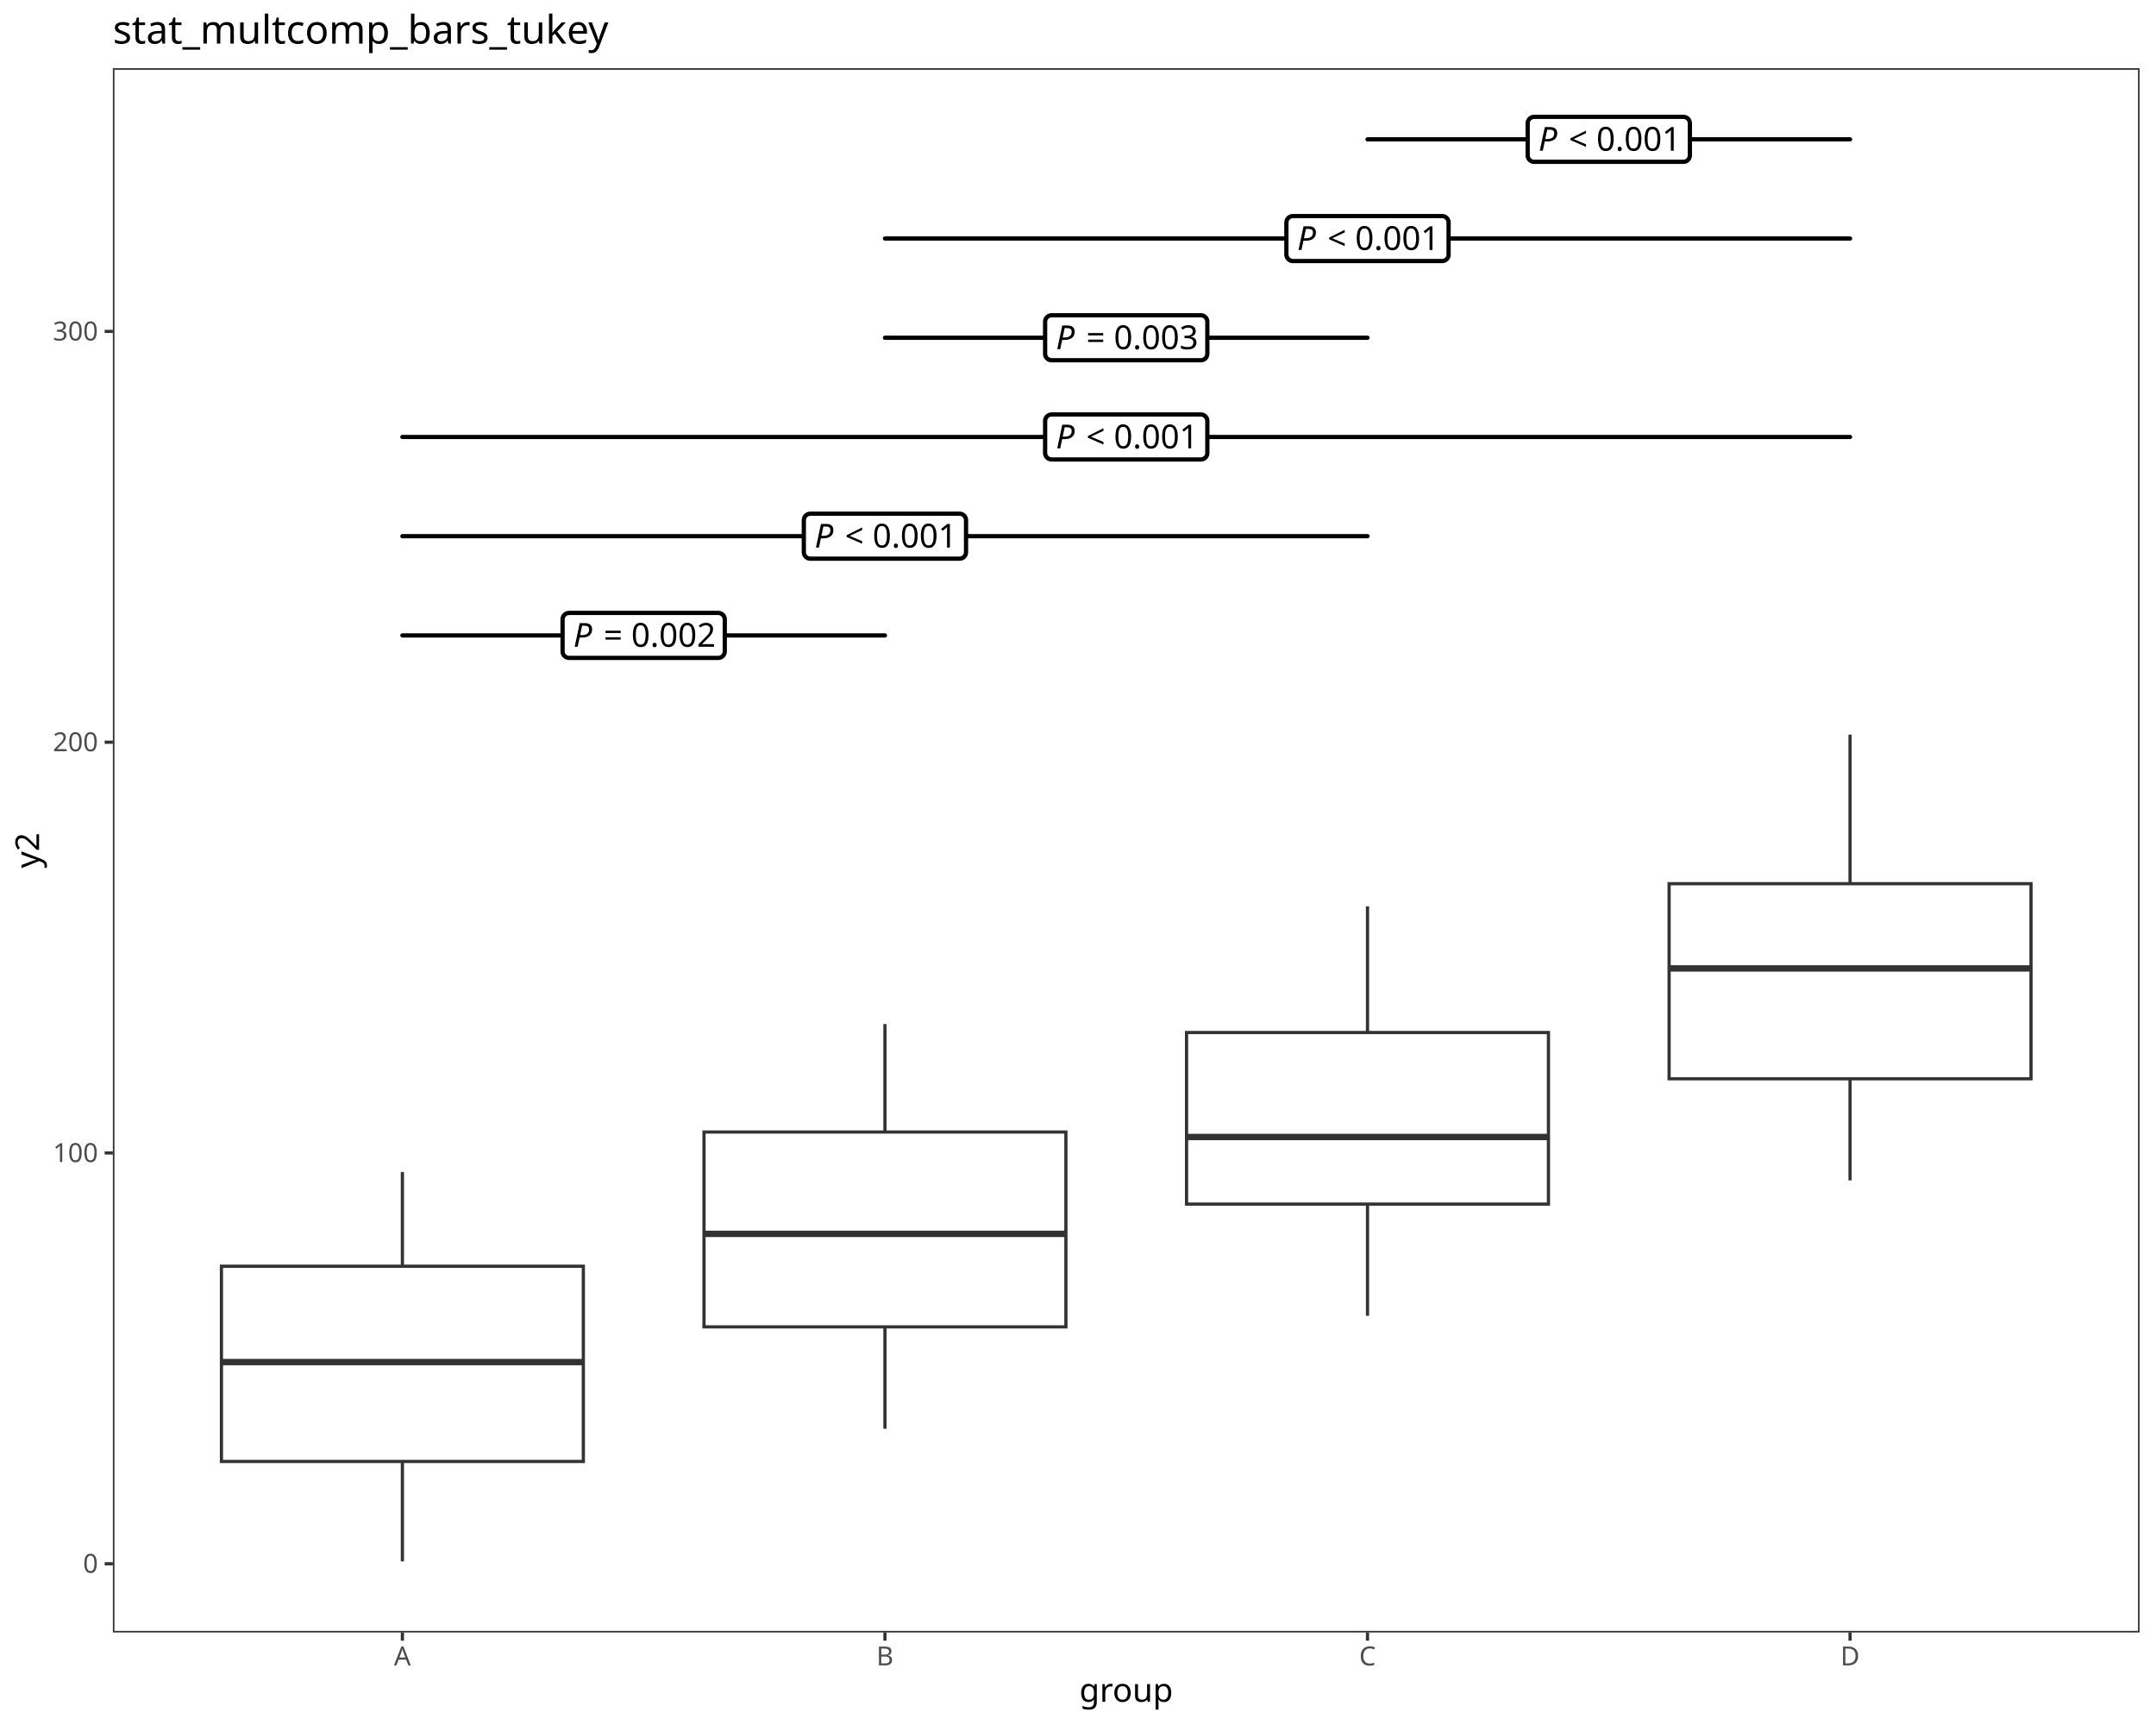
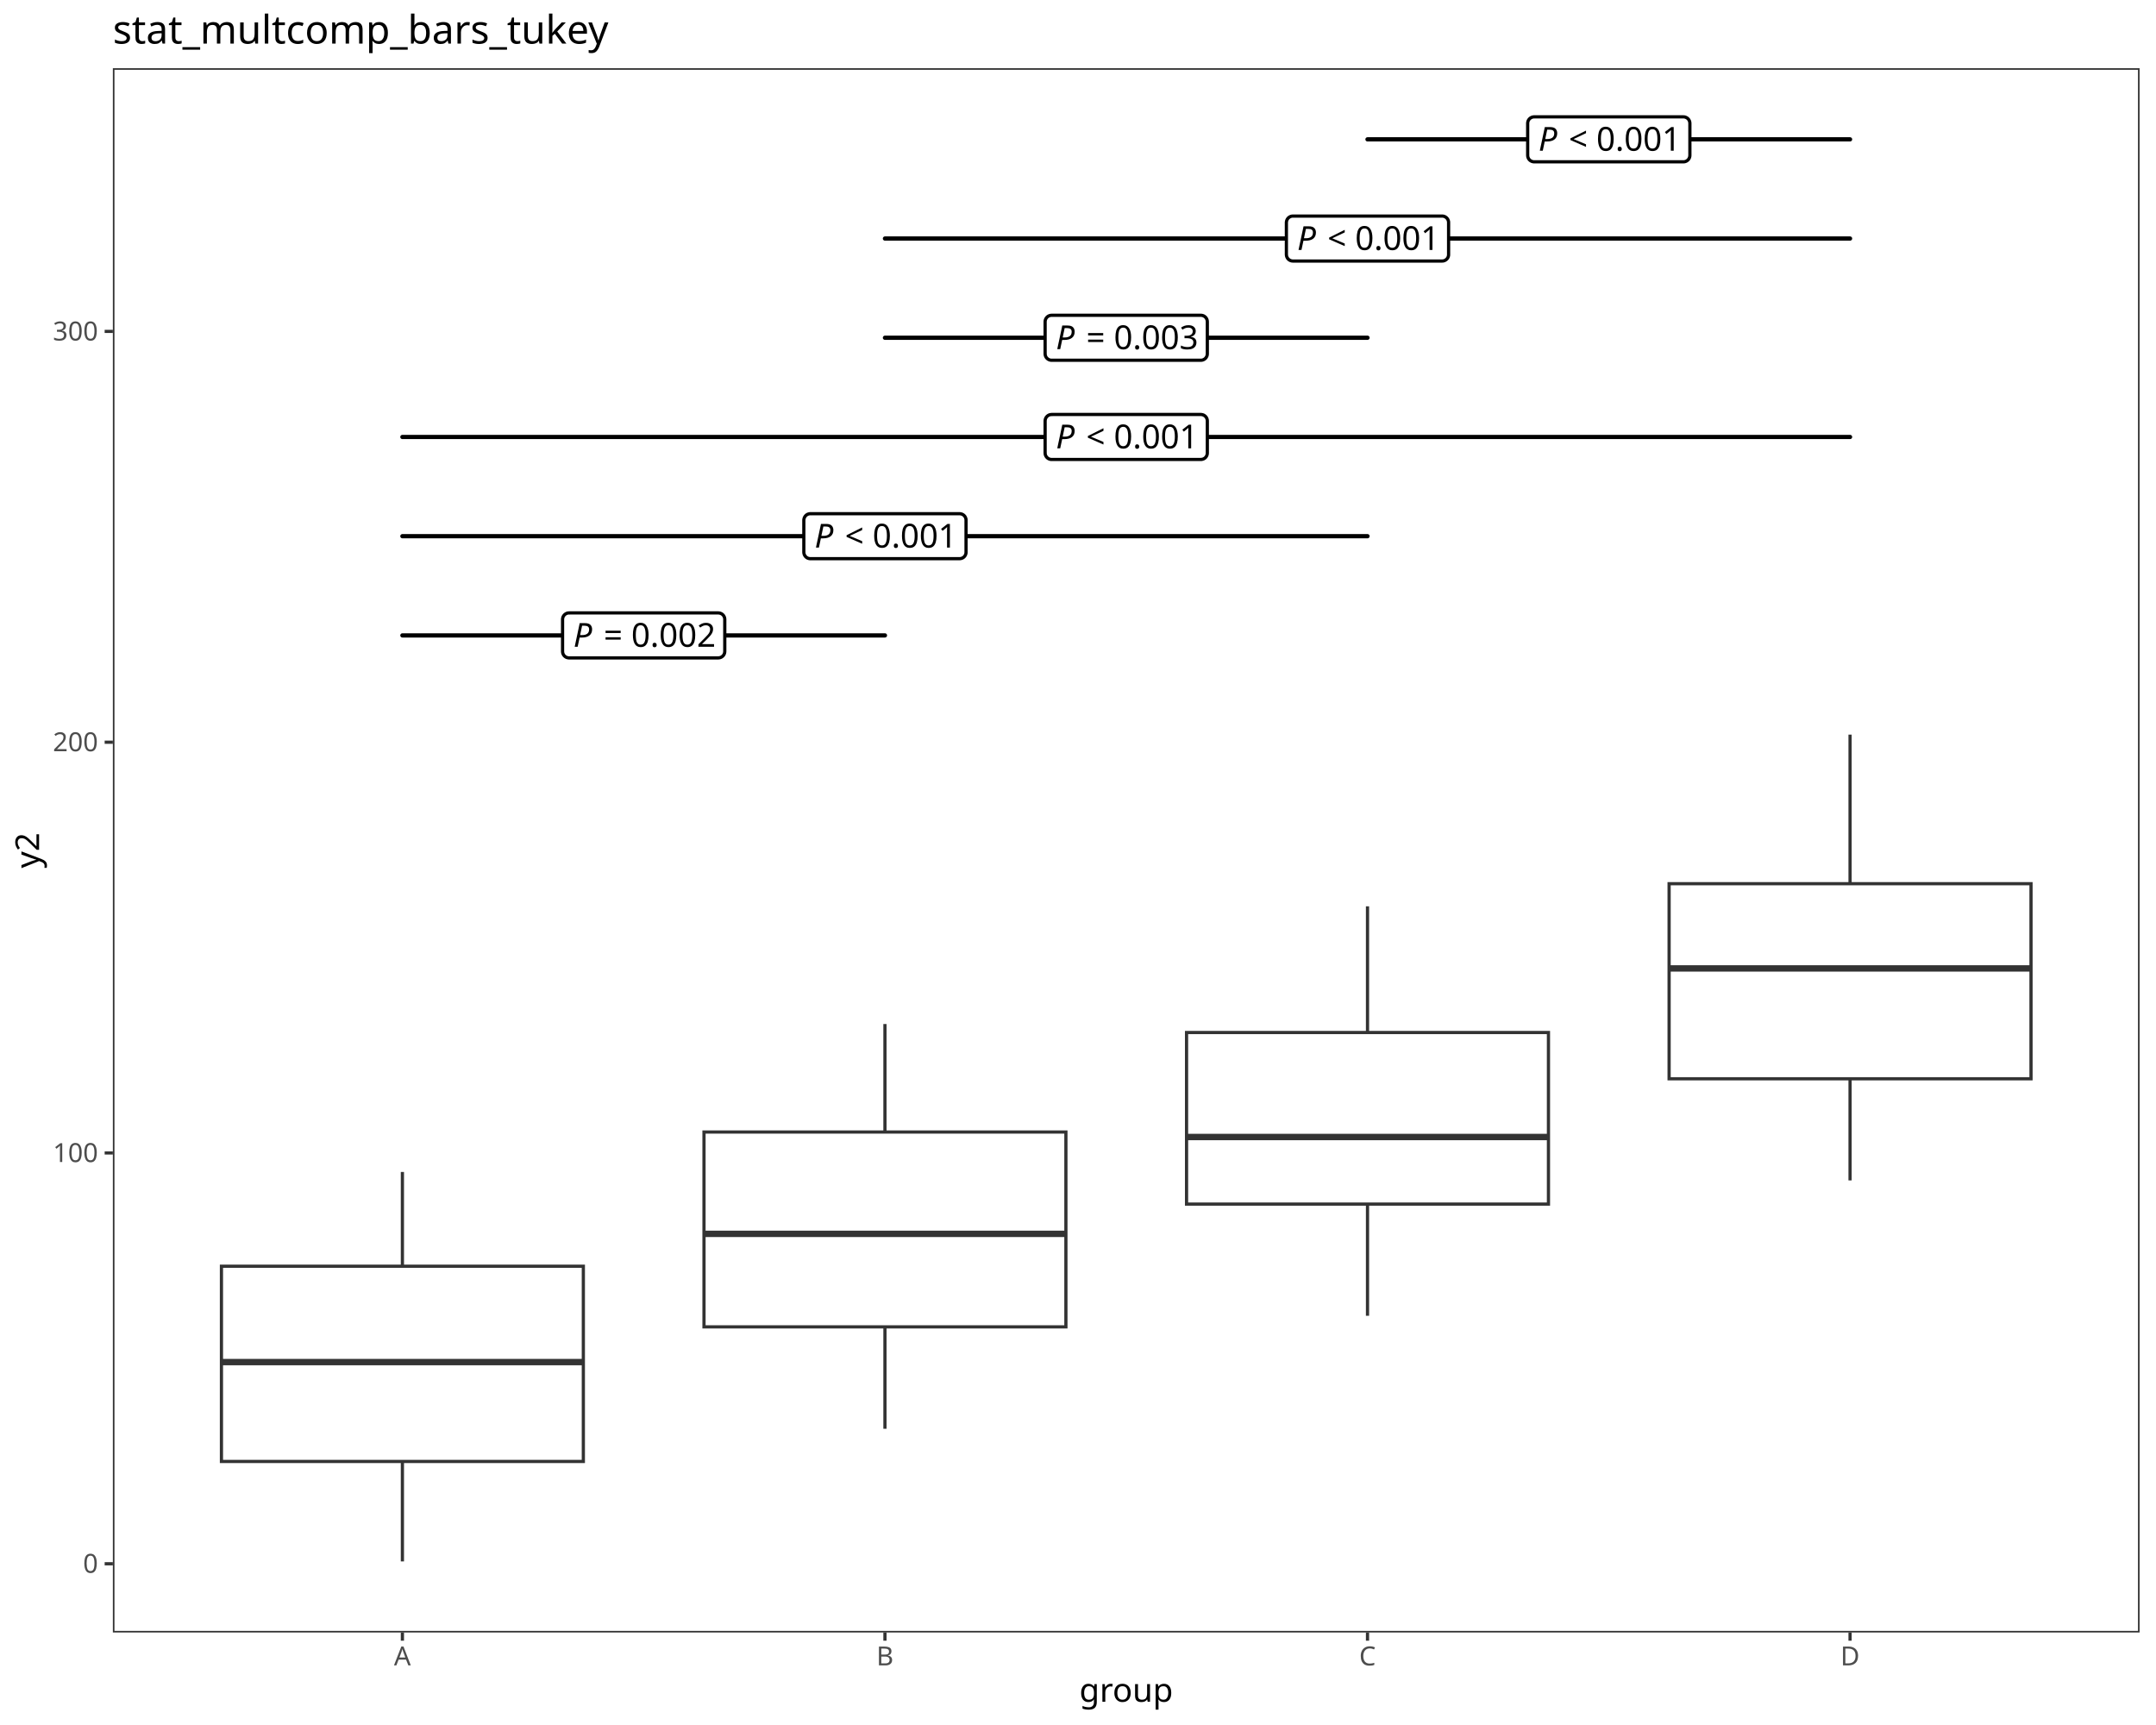
<svg xmlns="http://www.w3.org/2000/svg" class="svglite" data-engine-version="2.0" width="720.00pt" height="576.00pt" viewBox="0 0 720.00 576.00">
  <defs>
    <style type="text/css">
    .svglite line, .svglite polyline, .svglite polygon, .svglite path, .svglite rect, .svglite circle {
      fill: none;
      stroke: #000000;
      stroke-linecap: round;
      stroke-linejoin: round;
      stroke-miterlimit: 10.00;
    }
  </style>
  </defs>
  <rect width="100%" height="100%" style="stroke: none; fill: #FFFFFF;" />
  <defs>
    <clipPath id="cpMC4wMHw3MjAuMDB8MC4wMHw1NzYuMDA=">
      <rect x="0.00" y="0.00" width="720.00" height="576.00" />
    </clipPath>
  </defs>
  <g clip-path="url(#cpMC4wMHw3MjAuMDB8MC4wMHw1NzYuMDA=)">
    <rect x="0.00" y="0.00" width="720.00" height="576.00" style="stroke-width: 1.07; stroke: #FFFFFF; fill: #FFFFFF;" />
  </g>
  <defs>
    <clipPath id="cpMzcuNjl8NzE0LjUyfDIyLjc4fDU0NS4xMQ==">
      <rect x="37.69" y="22.78" width="676.83" height="522.33" />
    </clipPath>
  </defs>
  <g clip-path="url(#cpMzcuNjl8NzE0LjUyfDIyLjc4fDU0NS4xMQ==)">
    <rect x="37.69" y="22.78" width="676.83" height="522.33" style="stroke-width: 1.07; stroke: none; fill: #FFFFFF;" />
    <line x1="134.38" y1="422.81" x2="134.38" y2="391.33" style="stroke-width: 1.07; stroke: #333333; stroke-linecap: butt;" />
    <line x1="134.38" y1="488.00" x2="134.38" y2="521.37" style="stroke-width: 1.07; stroke: #333333; stroke-linecap: butt;" />
    <polygon points="73.95,422.81 73.95,488.00 194.81,488.00 194.81,422.81 73.95,422.81 " style="stroke-width: 1.07; stroke: #333333; stroke-linecap: butt; stroke-linejoin: miter; fill: #FFFFFF;" />
    <line x1="73.95" y1="454.82" x2="194.81" y2="454.82" style="stroke-width: 2.13; stroke: #333333; stroke-linecap: butt; stroke-linejoin: miter;" />
    <line x1="295.53" y1="378.00" x2="295.53" y2="341.94" style="stroke-width: 1.07; stroke: #333333; stroke-linecap: butt;" />
    <line x1="295.53" y1="443.06" x2="295.53" y2="477.08" style="stroke-width: 1.07; stroke: #333333; stroke-linecap: butt;" />
    <polygon points="235.10,378.00 235.10,443.06 355.96,443.06 355.96,378.00 235.10,378.00 " style="stroke-width: 1.07; stroke: #333333; stroke-linecap: butt; stroke-linejoin: miter; fill: #FFFFFF;" />
    <line x1="235.10" y1="412.00" x2="355.96" y2="412.00" style="stroke-width: 2.13; stroke: #333333; stroke-linecap: butt; stroke-linejoin: miter;" />
    <line x1="456.68" y1="344.77" x2="456.68" y2="302.63" style="stroke-width: 1.07; stroke: #333333; stroke-linecap: butt;" />
    <line x1="456.68" y1="402.06" x2="456.68" y2="439.35" style="stroke-width: 1.07; stroke: #333333; stroke-linecap: butt;" />
    <polygon points="396.25,344.77 396.25,402.06 517.11,402.06 517.11,344.77 396.25,344.77 " style="stroke-width: 1.07; stroke: #333333; stroke-linecap: butt; stroke-linejoin: miter; fill: #FFFFFF;" />
    <line x1="396.25" y1="379.66" x2="517.11" y2="379.66" style="stroke-width: 2.13; stroke: #333333; stroke-linecap: butt; stroke-linejoin: miter;" />
    <line x1="617.83" y1="295.08" x2="617.83" y2="245.30" style="stroke-width: 1.07; stroke: #333333; stroke-linecap: butt;" />
    <line x1="617.83" y1="360.22" x2="617.83" y2="394.15" style="stroke-width: 1.07; stroke: #333333; stroke-linecap: butt;" />
    <polygon points="557.40,295.08 557.40,360.22 678.26,360.22 678.26,295.08 557.40,295.08 " style="stroke-width: 1.07; stroke: #333333; stroke-linecap: butt; stroke-linejoin: miter; fill: #FFFFFF;" />
    <line x1="557.40" y1="323.37" x2="678.26" y2="323.37" style="stroke-width: 2.13; stroke: #333333; stroke-linecap: butt; stroke-linejoin: miter;" />
    <line x1="134.38" y1="212.17" x2="295.53" y2="212.17" style="stroke-width: 1.42;" />
-     <polygon points="190.03,219.68 239.88,219.68 239.79,219.68 240.14,219.66 240.48,219.59 240.80,219.47 241.11,219.29 241.37,219.07 241.61,218.81 241.79,218.52 241.93,218.20 242.01,217.86 242.04,217.52 242.04,217.52 242.04,206.82 242.04,206.82 242.01,206.47 241.93,206.14 241.79,205.82 241.61,205.52 241.37,205.26 241.11,205.04 240.80,204.87 240.48,204.75 240.14,204.68 239.88,204.66 190.03,204.66 190.29,204.68 189.94,204.66 189.60,204.70 189.26,204.80 188.95,204.95 188.66,205.15 188.41,205.39 188.20,205.67 188.04,205.97 187.93,206.30 187.88,206.65 187.87,206.82 187.87,217.52 187.88,217.34 187.88,217.69 187.93,218.03 188.04,218.36 188.20,218.67 188.41,218.95 188.66,219.19 188.95,219.39 189.26,219.54 189.60,219.63 189.94,219.68 " style="stroke-width: 1.42; fill: #FFFFFF;" />
+     <polygon points="190.03,219.68 239.88,219.68 239.79,219.68 240.14,219.66 240.48,219.59 240.80,219.47 241.11,219.29 241.37,219.07 241.61,218.81 241.79,218.52 241.93,218.20 242.01,217.86 242.04,217.52 242.04,217.52 242.04,206.82 242.04,206.82 242.01,206.47 241.93,206.14 241.79,205.82 241.61,205.52 241.37,205.26 241.11,205.04 240.80,204.87 240.48,204.75 240.14,204.68 239.88,204.66 190.03,204.66 190.29,204.68 189.94,204.66 189.60,204.70 189.26,204.80 188.95,204.95 188.66,205.15 188.41,205.39 188.20,205.67 188.04,205.97 187.93,206.30 187.88,206.65 187.87,206.82 187.87,217.52 187.88,217.34 187.88,217.69 187.93,218.03 188.04,218.36 188.20,218.67 188.41,218.95 188.66,219.19 188.95,219.39 189.26,219.54 189.60,219.63 189.94,219.68 " style="stroke-width: 1.07; fill: #FFFFFF;" />
    <text x="191.47" y="215.97" style="font-size: 11.04px; font-style: italic; font-family: sans;" textLength="7.37px" lengthAdjust="spacingAndGlyphs">P</text>
    <text x="198.83" y="215.97" style="font-size: 11.04px; font-family: sans;" textLength="2.76px" lengthAdjust="spacingAndGlyphs"> </text>
    <text x="201.60" y="215.97" style="font-size: 11.04px; font-family: sans;" textLength="6.45px" lengthAdjust="spacingAndGlyphs">=</text>
    <text x="208.05" y="215.97" style="font-size: 11.04px; font-family: sans;" textLength="2.76px" lengthAdjust="spacingAndGlyphs"> </text>
    <text x="210.81" y="215.97" style="font-size: 11.04px; font-family: sans;" textLength="27.63px" lengthAdjust="spacingAndGlyphs">0.002</text>
    <line x1="134.38" y1="179.04" x2="456.68" y2="179.04" style="stroke-width: 1.42;" />
-     <polygon points="270.60,186.55 320.45,186.55 320.37,186.55 320.71,186.53 321.05,186.46 321.38,186.34 321.68,186.17 321.95,185.95 322.18,185.69 322.37,185.39 322.50,185.07 322.59,184.73 322.61,184.39 322.61,184.39 322.61,173.69 322.61,173.69 322.59,173.35 322.50,173.01 322.37,172.69 322.18,172.39 321.95,172.13 321.68,171.91 321.38,171.74 321.05,171.62 320.71,171.55 320.45,171.53 270.60,171.53 270.86,171.55 270.52,171.53 270.17,171.58 269.84,171.67 269.52,171.82 269.24,172.02 268.99,172.26 268.78,172.54 268.62,172.85 268.51,173.18 268.45,173.52 268.44,173.69 268.44,184.39 268.45,184.21 268.45,184.56 268.51,184.91 268.62,185.24 268.78,185.54 268.99,185.82 269.24,186.06 269.52,186.26 269.84,186.41 270.17,186.50 270.52,186.55 " style="stroke-width: 1.42; fill: #FFFFFF;" />
+     <polygon points="270.60,186.55 320.45,186.55 320.37,186.55 320.71,186.53 321.05,186.46 321.38,186.34 321.68,186.17 321.95,185.95 322.18,185.69 322.37,185.39 322.50,185.07 322.59,184.73 322.61,184.39 322.61,184.39 322.61,173.69 322.61,173.69 322.59,173.35 322.50,173.01 322.37,172.69 322.18,172.39 321.95,172.13 321.68,171.91 321.38,171.74 321.05,171.62 320.71,171.55 320.45,171.53 270.60,171.53 270.86,171.55 270.52,171.53 270.17,171.58 269.84,171.67 269.52,171.82 269.24,172.02 268.99,172.26 268.78,172.54 268.62,172.85 268.51,173.18 268.45,173.52 268.44,173.69 268.44,184.39 268.45,184.21 268.45,184.56 268.51,184.91 268.62,185.24 268.78,185.54 268.99,185.82 269.24,186.06 269.52,186.26 269.84,186.41 270.17,186.50 270.52,186.55 " style="stroke-width: 1.07; fill: #FFFFFF;" />
    <text x="272.04" y="182.84" style="font-size: 11.04px; font-style: italic; font-family: sans;" textLength="7.37px" lengthAdjust="spacingAndGlyphs">P</text>
    <text x="279.41" y="182.84" style="font-size: 11.04px; font-family: sans;" textLength="2.76px" lengthAdjust="spacingAndGlyphs"> </text>
    <text x="282.17" y="182.84" style="font-size: 11.04px; font-family: sans;" textLength="6.45px" lengthAdjust="spacingAndGlyphs">&lt;</text>
    <text x="288.62" y="182.84" style="font-size: 11.04px; font-family: sans;" textLength="2.76px" lengthAdjust="spacingAndGlyphs"> </text>
    <text x="291.39" y="182.84" style="font-size: 11.04px; font-family: sans;" textLength="27.63px" lengthAdjust="spacingAndGlyphs">0.001</text>
    <line x1="134.38" y1="145.91" x2="617.83" y2="145.91" style="stroke-width: 1.42;" />
-     <polygon points="351.18,153.42 401.03,153.42 400.94,153.42 401.29,153.40 401.63,153.33 401.96,153.21 402.26,153.04 402.53,152.82 402.76,152.56 402.94,152.26 403.08,151.94 403.16,151.61 403.19,151.26 403.19,151.26 403.19,140.56 403.19,140.56 403.16,140.22 403.08,139.88 402.94,139.56 402.76,139.27 402.53,139.01 402.26,138.79 401.96,138.61 401.63,138.49 401.29,138.42 401.03,138.40 351.18,138.40 351.44,138.42 351.09,138.41 350.75,138.45 350.41,138.54 350.10,138.69 349.81,138.89 349.56,139.13 349.35,139.41 349.19,139.72 349.08,140.05 349.03,140.39 349.02,140.56 349.02,151.26 349.03,151.09 349.03,151.43 349.08,151.78 349.19,152.11 349.35,152.41 349.56,152.69 349.81,152.93 350.10,153.13 350.41,153.28 350.75,153.38 351.09,153.42 " style="stroke-width: 1.42; fill: #FFFFFF;" />
+     <polygon points="351.18,153.42 401.03,153.42 400.94,153.42 401.29,153.40 401.63,153.33 401.96,153.21 402.26,153.04 402.53,152.82 402.76,152.56 402.94,152.26 403.08,151.94 403.16,151.61 403.19,151.26 403.19,151.26 403.19,140.56 403.19,140.56 403.16,140.22 403.08,139.88 402.94,139.56 402.76,139.27 402.53,139.01 402.26,138.79 401.96,138.61 401.63,138.49 401.29,138.42 401.03,138.40 351.18,138.40 351.44,138.42 351.09,138.41 350.75,138.45 350.41,138.54 350.10,138.69 349.81,138.89 349.56,139.13 349.35,139.41 349.19,139.72 349.08,140.05 349.03,140.39 349.02,140.56 349.02,151.26 349.03,151.09 349.03,151.43 349.08,151.78 349.19,152.11 349.35,152.41 349.56,152.69 349.81,152.93 350.10,153.13 350.41,153.28 350.75,153.38 351.09,153.42 " style="stroke-width: 1.07; fill: #FFFFFF;" />
    <text x="352.62" y="149.71" style="font-size: 11.04px; font-style: italic; font-family: sans;" textLength="7.37px" lengthAdjust="spacingAndGlyphs">P</text>
    <text x="359.99" y="149.71" style="font-size: 11.04px; font-family: sans;" textLength="2.76px" lengthAdjust="spacingAndGlyphs"> </text>
    <text x="362.75" y="149.71" style="font-size: 11.04px; font-family: sans;" textLength="6.45px" lengthAdjust="spacingAndGlyphs">&lt;</text>
    <text x="369.20" y="149.71" style="font-size: 11.04px; font-family: sans;" textLength="2.76px" lengthAdjust="spacingAndGlyphs"> </text>
    <text x="371.96" y="149.71" style="font-size: 11.04px; font-family: sans;" textLength="27.63px" lengthAdjust="spacingAndGlyphs">0.001</text>
    <line x1="295.53" y1="112.78" x2="456.68" y2="112.78" style="stroke-width: 1.42;" />
-     <polygon points="351.18,120.29 401.03,120.29 400.94,120.29 401.29,120.28 401.63,120.21 401.96,120.08 402.26,119.91 402.53,119.69 402.76,119.43 402.94,119.13 403.08,118.82 403.16,118.48 403.19,118.13 403.19,118.13 403.19,107.44 403.19,107.44 403.16,107.09 403.08,106.75 402.94,106.43 402.76,106.14 402.53,105.88 402.26,105.66 401.96,105.48 401.63,105.36 401.29,105.29 401.03,105.28 351.18,105.28 351.44,105.29 351.09,105.28 350.75,105.32 350.41,105.42 350.10,105.56 349.81,105.76 349.56,106.00 349.35,106.28 349.19,106.59 349.08,106.92 349.03,107.26 349.02,107.44 349.02,118.13 349.03,117.96 349.03,118.30 349.08,118.65 349.19,118.98 349.35,119.29 349.56,119.56 349.81,119.80 350.10,120.00 350.41,120.15 350.75,120.25 351.09,120.29 " style="stroke-width: 1.42; fill: #FFFFFF;" />
+     <polygon points="351.18,120.29 401.03,120.29 400.94,120.29 401.29,120.28 401.63,120.21 401.96,120.08 402.26,119.91 402.53,119.69 402.76,119.43 402.94,119.13 403.08,118.82 403.16,118.48 403.19,118.13 403.19,118.13 403.19,107.44 403.19,107.44 403.16,107.09 403.08,106.75 402.94,106.43 402.76,106.14 402.53,105.88 402.26,105.66 401.96,105.48 401.63,105.36 401.29,105.29 401.03,105.28 351.18,105.28 351.44,105.29 351.09,105.28 350.75,105.32 350.41,105.42 350.10,105.56 349.81,105.76 349.56,106.00 349.35,106.28 349.19,106.59 349.08,106.92 349.03,107.26 349.02,107.44 349.02,118.13 349.03,117.96 349.03,118.30 349.08,118.65 349.19,118.98 349.35,119.29 349.56,119.56 349.81,119.80 350.10,120.00 350.41,120.15 350.75,120.25 351.09,120.29 " style="stroke-width: 1.07; fill: #FFFFFF;" />
    <text x="352.62" y="116.59" style="font-size: 11.04px; font-style: italic; font-family: sans;" textLength="7.37px" lengthAdjust="spacingAndGlyphs">P</text>
    <text x="359.99" y="116.59" style="font-size: 11.04px; font-family: sans;" textLength="2.76px" lengthAdjust="spacingAndGlyphs"> </text>
    <text x="362.75" y="116.59" style="font-size: 11.04px; font-family: sans;" textLength="6.45px" lengthAdjust="spacingAndGlyphs">=</text>
    <text x="369.20" y="116.59" style="font-size: 11.04px; font-family: sans;" textLength="2.76px" lengthAdjust="spacingAndGlyphs"> </text>
    <text x="371.96" y="116.59" style="font-size: 11.04px; font-family: sans;" textLength="27.63px" lengthAdjust="spacingAndGlyphs">0.003</text>
    <line x1="295.53" y1="79.65" x2="617.83" y2="79.65" style="stroke-width: 1.42;" />
-     <polygon points="431.75,87.16 481.60,87.16 481.52,87.16 481.86,87.15 482.21,87.08 482.53,86.95 482.83,86.78 483.10,86.56 483.33,86.30 483.52,86.01 483.65,85.69 483.74,85.35 483.76,85.00 483.76,85.00 483.76,74.31 483.76,74.31 483.74,73.96 483.65,73.62 483.52,73.30 483.33,73.01 483.10,72.75 482.83,72.53 482.53,72.35 482.21,72.23 481.86,72.16 481.60,72.15 431.75,72.15 432.02,72.16 431.67,72.15 431.32,72.19 430.99,72.29 430.67,72.44 430.39,72.63 430.14,72.87 429.93,73.15 429.77,73.46 429.66,73.79 429.60,74.13 429.59,74.31 429.59,85.00 429.60,84.83 429.60,85.18 429.66,85.52 429.77,85.85 429.93,86.16 430.14,86.43 430.39,86.68 430.67,86.87 430.99,87.02 431.32,87.12 431.67,87.16 " style="stroke-width: 1.42; fill: #FFFFFF;" />
+     <polygon points="431.75,87.16 481.60,87.16 481.52,87.16 481.86,87.15 482.21,87.08 482.53,86.95 482.83,86.78 483.10,86.56 483.33,86.30 483.52,86.01 483.65,85.69 483.74,85.35 483.76,85.00 483.76,85.00 483.76,74.31 483.76,74.31 483.74,73.96 483.65,73.62 483.52,73.30 483.33,73.01 483.10,72.75 482.83,72.53 482.53,72.35 482.21,72.23 481.86,72.16 481.60,72.15 431.75,72.15 432.02,72.16 431.67,72.15 431.32,72.19 430.99,72.29 430.67,72.44 430.39,72.63 430.14,72.87 429.93,73.15 429.77,73.46 429.66,73.79 429.60,74.13 429.59,74.31 429.59,85.00 429.60,84.83 429.60,85.18 429.66,85.52 429.77,85.85 429.93,86.16 430.14,86.43 430.39,86.68 430.67,86.87 430.99,87.02 431.32,87.12 431.67,87.16 " style="stroke-width: 1.07; fill: #FFFFFF;" />
    <text x="433.19" y="83.46" style="font-size: 11.04px; font-style: italic; font-family: sans;" textLength="7.37px" lengthAdjust="spacingAndGlyphs">P</text>
    <text x="440.56" y="83.46" style="font-size: 11.04px; font-family: sans;" textLength="2.76px" lengthAdjust="spacingAndGlyphs"> </text>
    <text x="443.32" y="83.46" style="font-size: 11.04px; font-family: sans;" textLength="6.45px" lengthAdjust="spacingAndGlyphs">&lt;</text>
    <text x="449.77" y="83.46" style="font-size: 11.04px; font-family: sans;" textLength="2.76px" lengthAdjust="spacingAndGlyphs"> </text>
    <text x="452.54" y="83.46" style="font-size: 11.04px; font-family: sans;" textLength="27.63px" lengthAdjust="spacingAndGlyphs">0.001</text>
    <line x1="456.68" y1="46.53" x2="617.83" y2="46.53" style="stroke-width: 1.42;" />
-     <polygon points="512.33,54.03 562.18,54.03 562.09,54.03 562.44,54.02 562.78,53.95 563.11,53.83 563.41,53.65 563.68,53.43 563.91,53.17 564.09,52.88 564.23,52.56 564.31,52.22 564.34,51.87 564.34,51.87 564.34,41.18 564.34,41.18 564.31,40.83 564.23,40.49 564.09,40.17 563.91,39.88 563.68,39.62 563.41,39.40 563.11,39.23 562.78,39.10 562.44,39.03 562.18,39.02 512.33,39.02 512.59,39.03 512.24,39.02 511.90,39.06 511.56,39.16 511.25,39.31 510.96,39.50 510.71,39.75 510.50,40.02 510.34,40.33 510.23,40.66 510.18,41.00 510.17,41.18 510.17,51.87 510.18,51.70 510.18,52.05 510.23,52.39 510.34,52.72 510.50,53.03 510.71,53.31 510.96,53.55 511.25,53.74 511.56,53.89 511.90,53.99 512.24,54.03 " style="stroke-width: 1.42; fill: #FFFFFF;" />
+     <polygon points="512.33,54.03 562.18,54.03 562.09,54.03 562.44,54.02 562.78,53.95 563.11,53.83 563.41,53.65 563.68,53.43 563.91,53.17 564.09,52.88 564.23,52.56 564.31,52.22 564.34,51.87 564.34,51.87 564.34,41.18 564.34,41.18 564.31,40.83 564.23,40.49 564.09,40.17 563.91,39.88 563.68,39.62 563.41,39.40 563.11,39.23 562.78,39.10 562.44,39.03 562.18,39.02 512.33,39.02 512.59,39.03 512.24,39.02 511.90,39.06 511.56,39.16 511.25,39.31 510.96,39.50 510.71,39.75 510.50,40.02 510.34,40.33 510.23,40.66 510.18,41.00 510.17,41.18 510.17,51.87 510.18,51.70 510.18,52.05 510.23,52.39 510.34,52.72 510.50,53.03 510.71,53.31 510.96,53.55 511.25,53.74 511.56,53.89 511.90,53.99 512.24,54.03 " style="stroke-width: 1.07; fill: #FFFFFF;" />
    <text x="513.77" y="50.33" style="font-size: 11.04px; font-style: italic; font-family: sans;" textLength="7.37px" lengthAdjust="spacingAndGlyphs">P</text>
    <text x="521.14" y="50.33" style="font-size: 11.04px; font-family: sans;" textLength="2.76px" lengthAdjust="spacingAndGlyphs"> </text>
    <text x="523.90" y="50.33" style="font-size: 11.04px; font-family: sans;" textLength="6.45px" lengthAdjust="spacingAndGlyphs">&lt;</text>
    <text x="530.35" y="50.33" style="font-size: 11.04px; font-family: sans;" textLength="2.76px" lengthAdjust="spacingAndGlyphs"> </text>
    <text x="533.11" y="50.33" style="font-size: 11.04px; font-family: sans;" textLength="27.63px" lengthAdjust="spacingAndGlyphs">0.001</text>
    <rect x="37.69" y="22.78" width="676.83" height="522.33" style="stroke-width: 1.07; stroke: #333333;" />
  </g>
  <g clip-path="url(#cpMC4wMHw3MjAuMDB8MC4wMHw1NzYuMDA=)">
    <text x="32.76" y="525.18" text-anchor="end" style="font-size: 8.80px; fill: #4D4D4D; font-family: sans;" textLength="4.89px" lengthAdjust="spacingAndGlyphs">0</text>
    <text x="32.76" y="388.02" text-anchor="end" style="font-size: 8.80px; fill: #4D4D4D; font-family: sans;" textLength="14.68px" lengthAdjust="spacingAndGlyphs">100</text>
    <text x="32.76" y="250.85" text-anchor="end" style="font-size: 8.80px; fill: #4D4D4D; font-family: sans;" textLength="14.68px" lengthAdjust="spacingAndGlyphs">200</text>
    <text x="32.76" y="113.69" text-anchor="end" style="font-size: 8.80px; fill: #4D4D4D; font-family: sans;" textLength="14.68px" lengthAdjust="spacingAndGlyphs">300</text>
    <polyline points="34.95,522.16 37.69,522.16 " style="stroke-width: 1.07; stroke: #333333; stroke-linecap: butt;" />
    <polyline points="34.95,384.99 37.69,384.99 " style="stroke-width: 1.07; stroke: #333333; stroke-linecap: butt;" />
    <polyline points="34.95,247.83 37.69,247.83 " style="stroke-width: 1.07; stroke: #333333; stroke-linecap: butt;" />
    <polyline points="34.95,110.66 37.69,110.66 " style="stroke-width: 1.07; stroke: #333333; stroke-linecap: butt;" />
    <polyline points="134.38,547.85 134.38,545.11 " style="stroke-width: 1.07; stroke: #333333; stroke-linecap: butt;" />
    <polyline points="295.53,547.85 295.53,545.11 " style="stroke-width: 1.07; stroke: #333333; stroke-linecap: butt;" />
    <polyline points="456.68,547.85 456.68,545.11 " style="stroke-width: 1.07; stroke: #333333; stroke-linecap: butt;" />
    <polyline points="617.83,547.85 617.83,545.11 " style="stroke-width: 1.07; stroke: #333333; stroke-linecap: butt;" />
    <text x="134.38" y="556.10" text-anchor="middle" style="font-size: 8.80px; fill: #4D4D4D; font-family: sans;" textLength="5.87px" lengthAdjust="spacingAndGlyphs">A</text>
    <text x="295.53" y="556.10" text-anchor="middle" style="font-size: 8.80px; fill: #4D4D4D; font-family: sans;" textLength="5.87px" lengthAdjust="spacingAndGlyphs">B</text>
    <text x="456.68" y="556.10" text-anchor="middle" style="font-size: 8.80px; fill: #4D4D4D; font-family: sans;" textLength="6.36px" lengthAdjust="spacingAndGlyphs">C</text>
    <text x="617.83" y="556.10" text-anchor="middle" style="font-size: 8.80px; fill: #4D4D4D; font-family: sans;" textLength="6.36px" lengthAdjust="spacingAndGlyphs">D</text>
    <text x="376.10" y="568.24" text-anchor="middle" style="font-size: 11.00px; font-family: sans;" textLength="28.14px" lengthAdjust="spacingAndGlyphs">group</text>
    <text transform="translate(13.05,283.95) rotate(-90)" text-anchor="middle" style="font-size: 11.00px; font-family: sans;" textLength="11.62px" lengthAdjust="spacingAndGlyphs">y2</text>
    <text x="37.69" y="14.56" style="font-size: 13.20px; font-family: sans;" textLength="157.78px" lengthAdjust="spacingAndGlyphs">stat_multcomp_bars_tukey</text>
  </g>
</svg>
